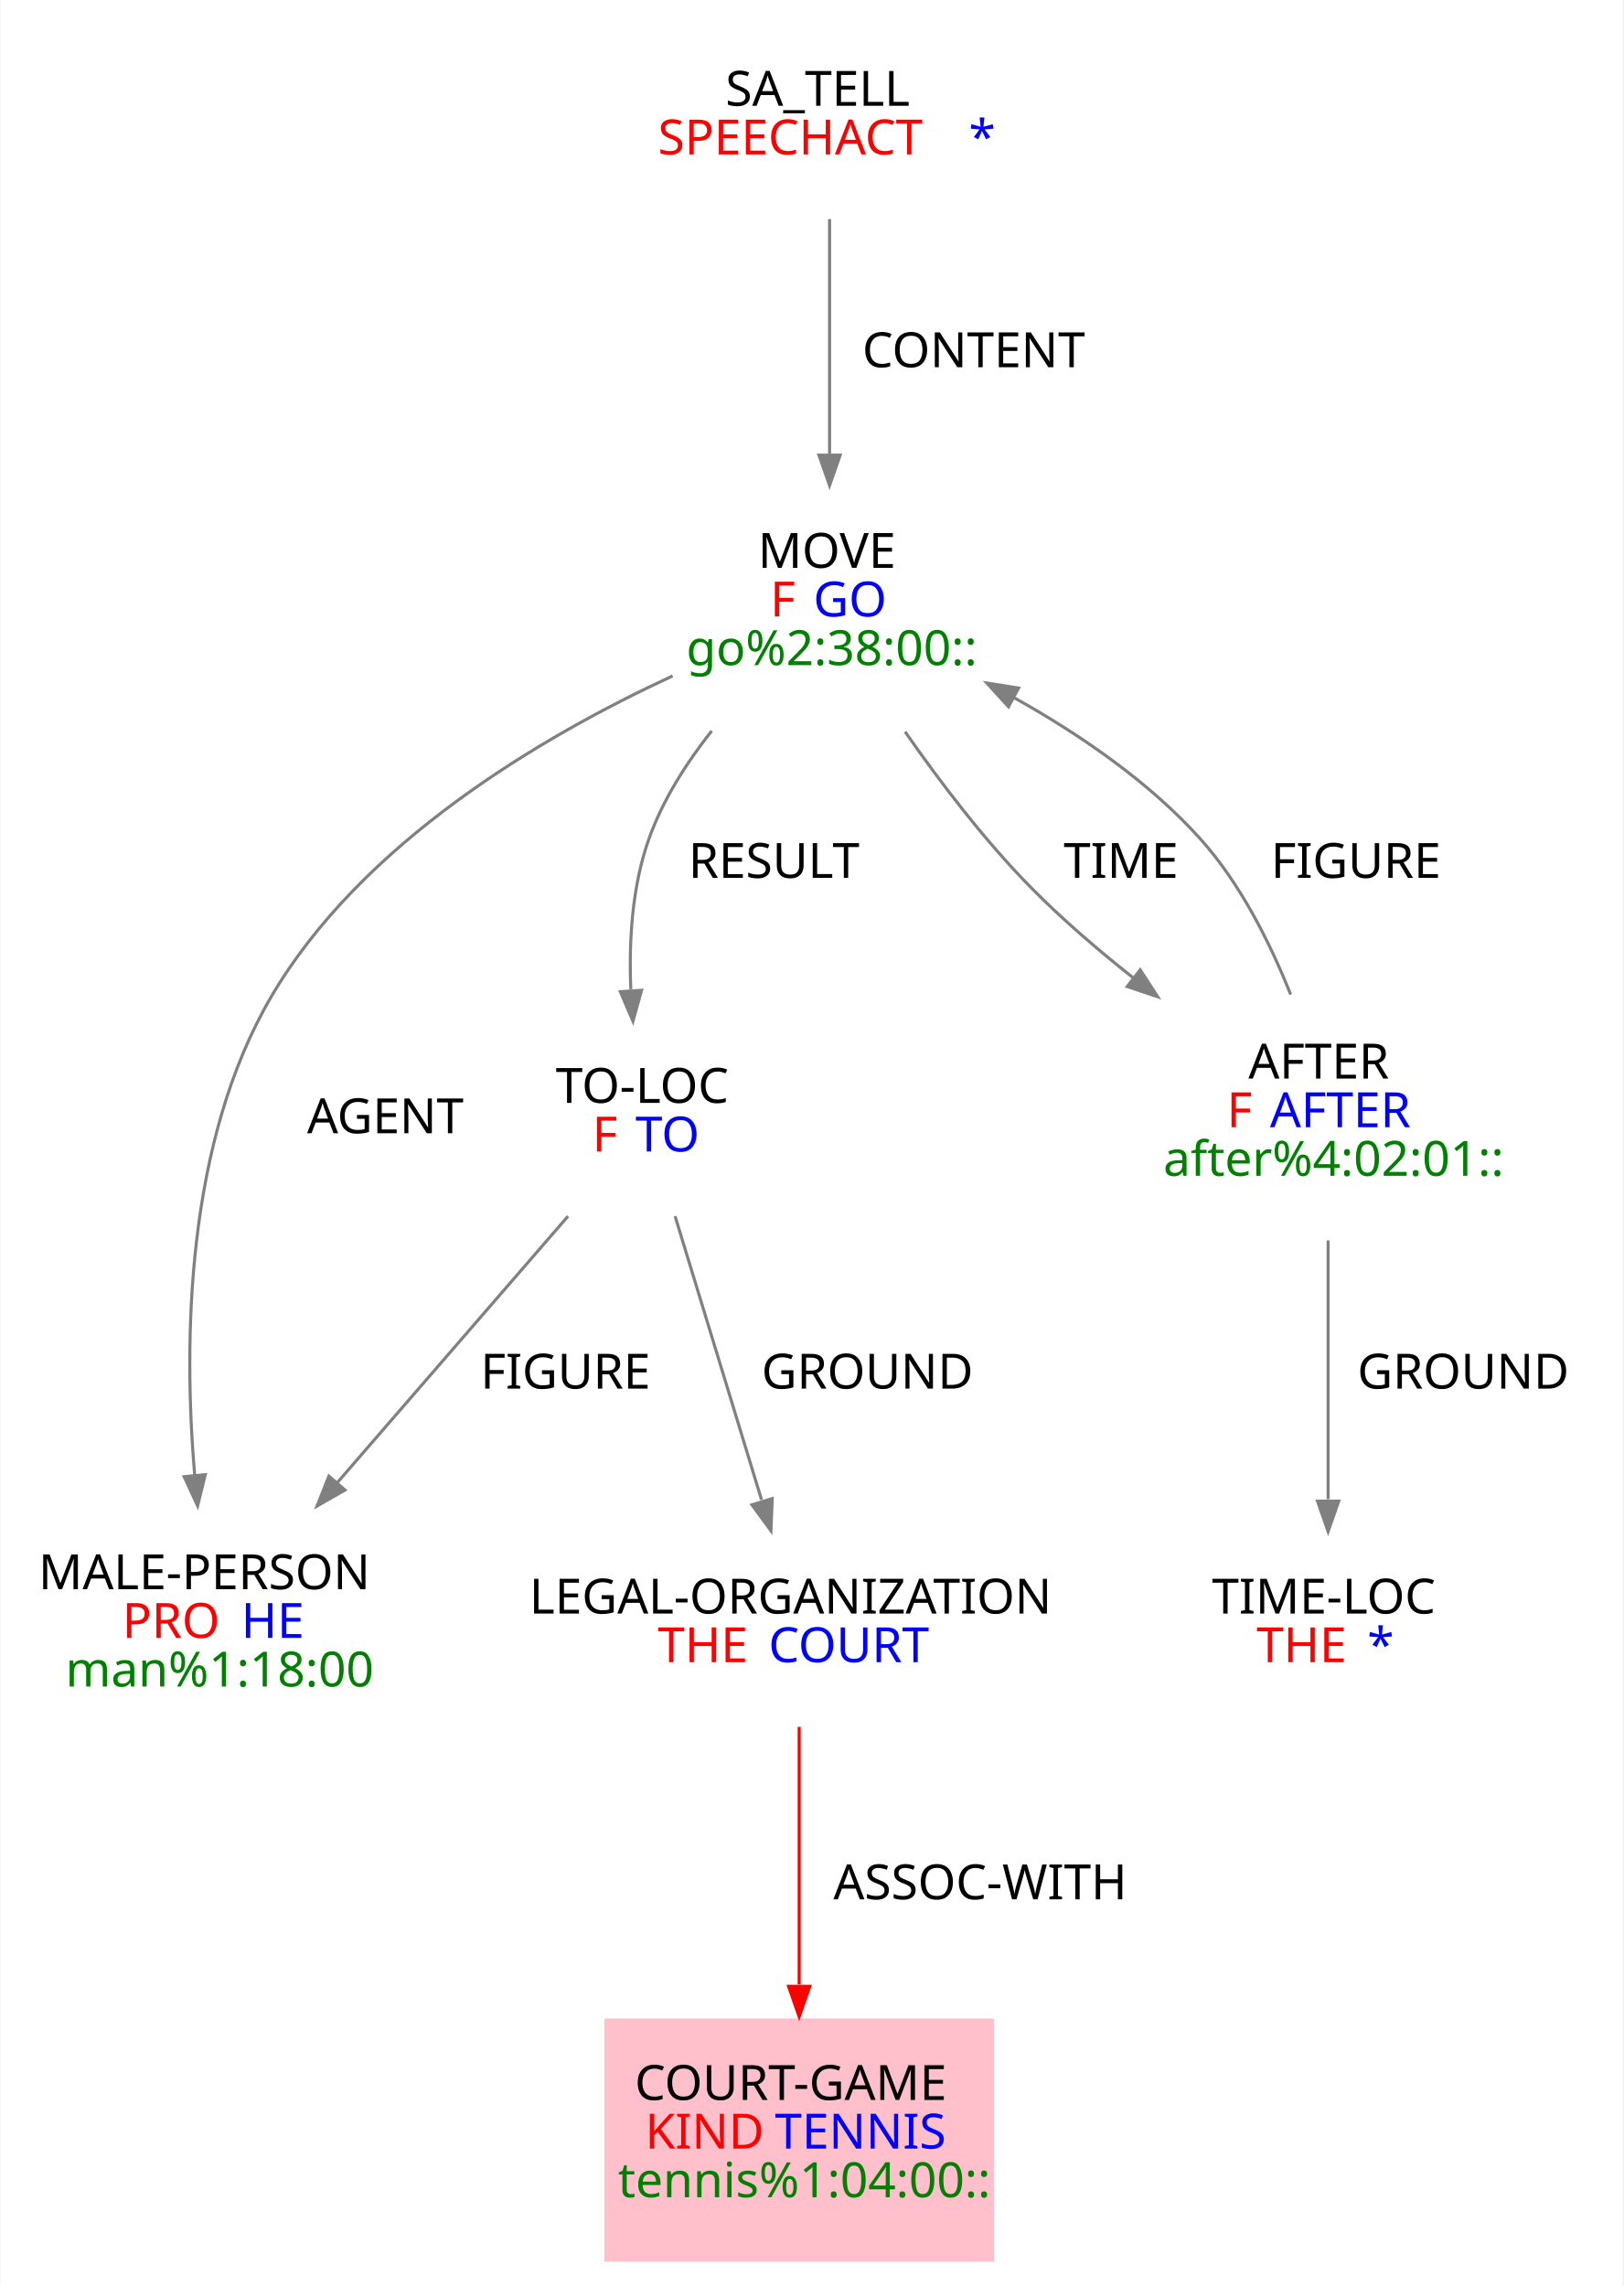
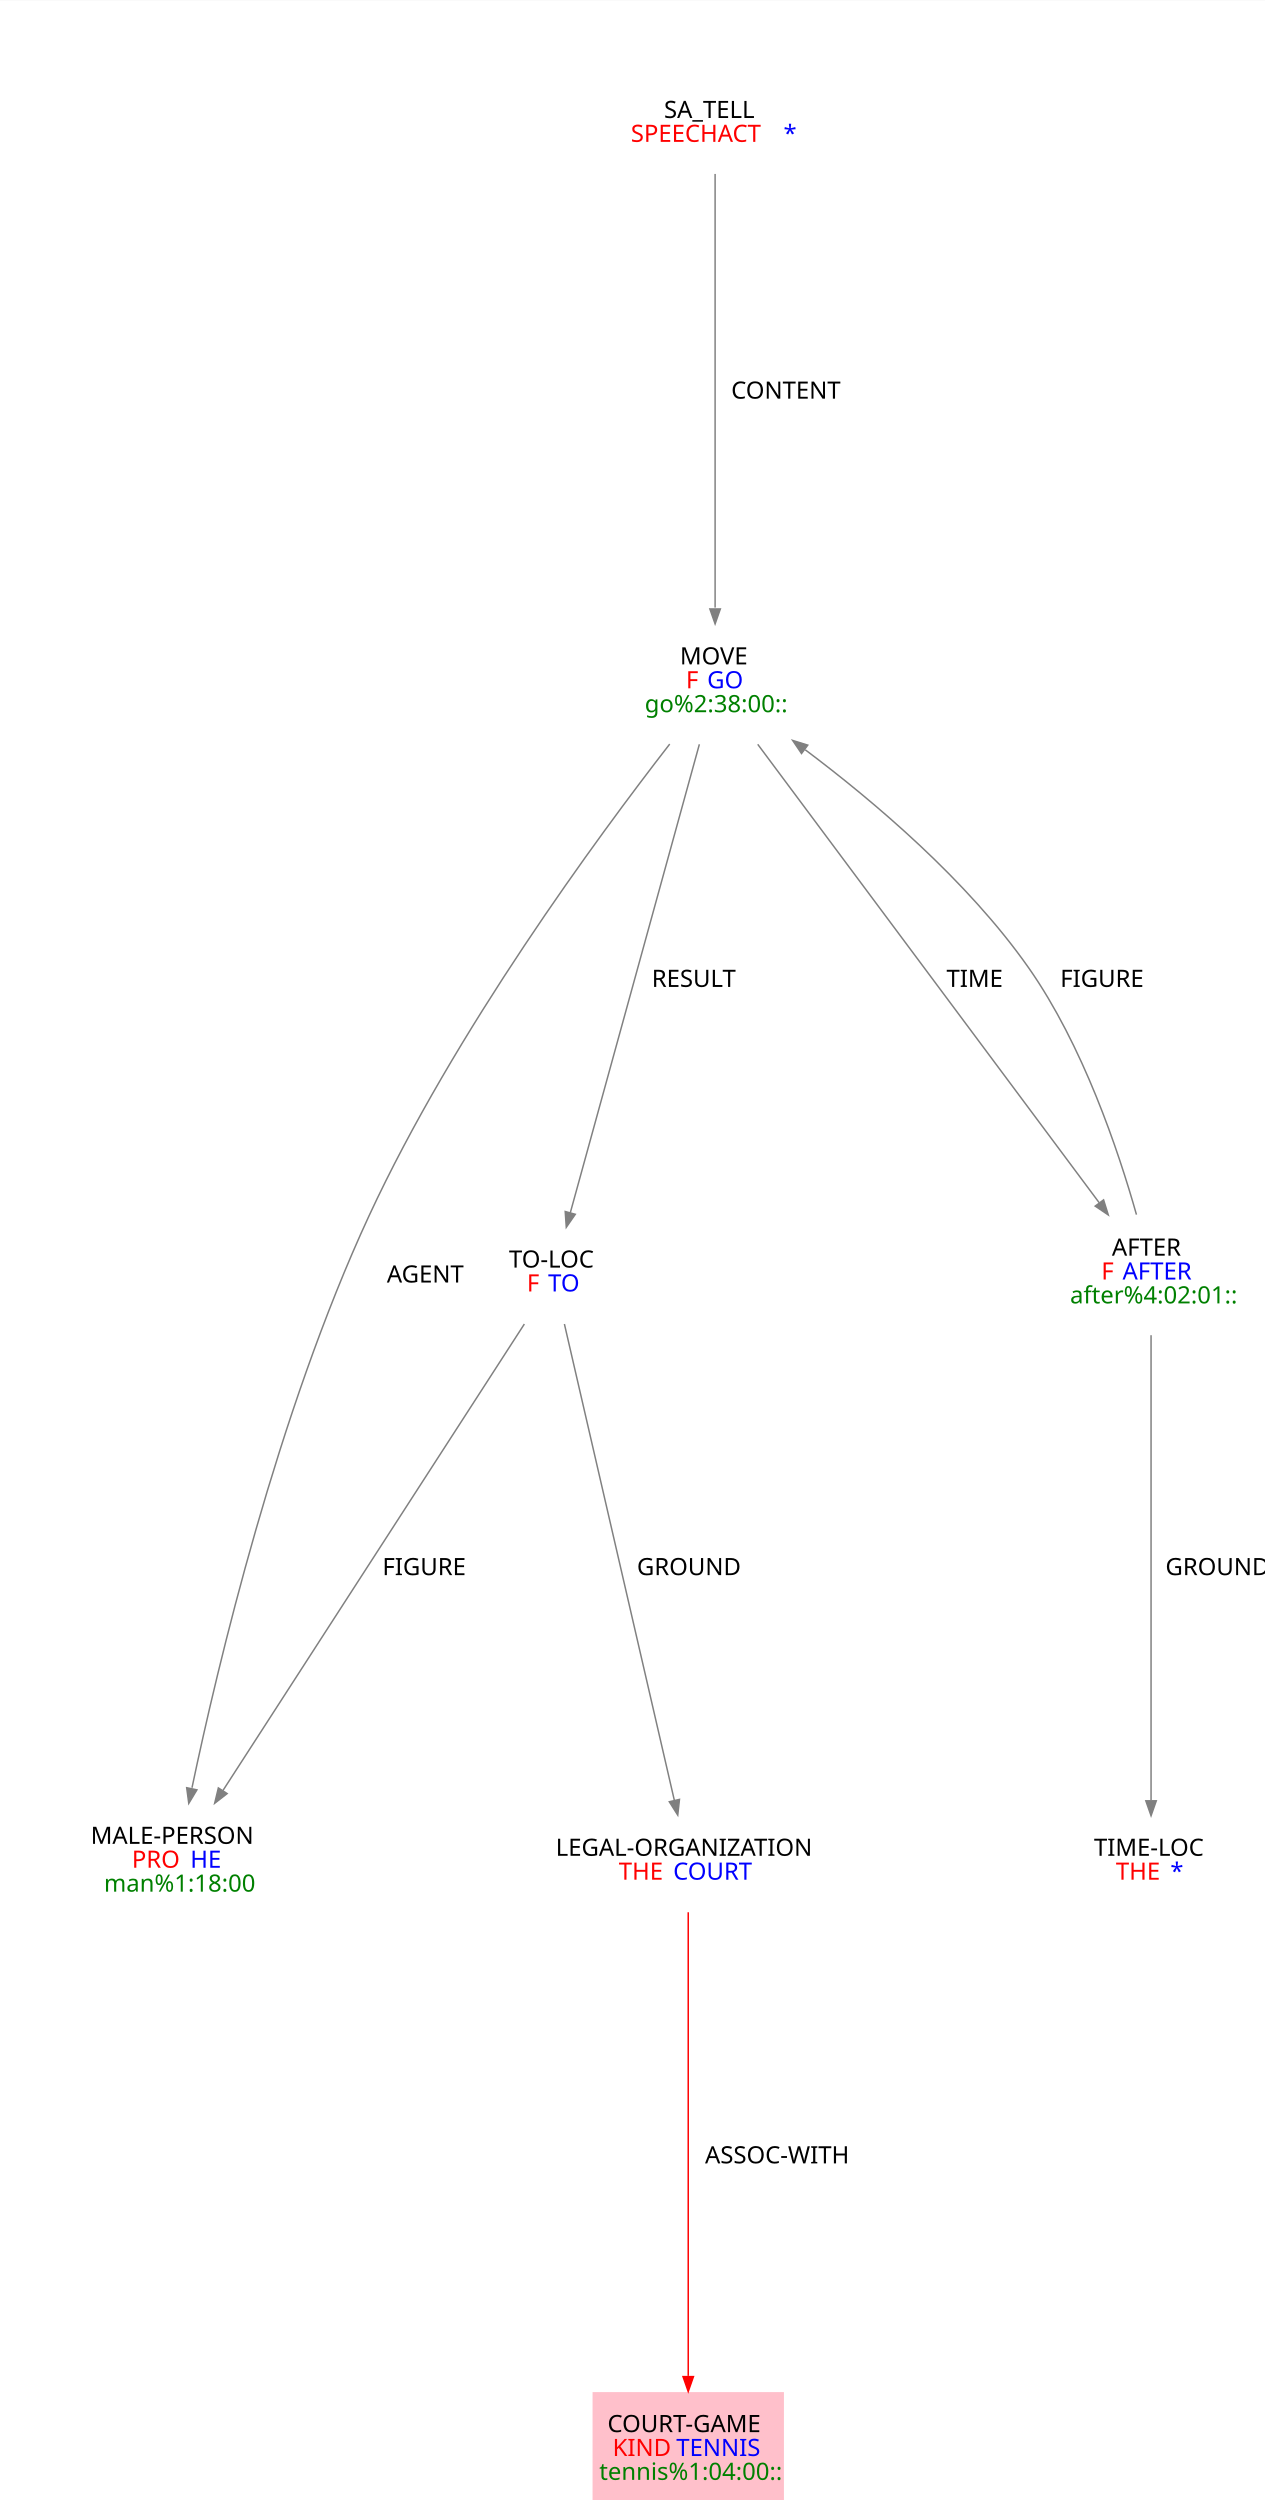
- <svg xmlns="http://www.w3.org/2000/svg" xmlns:xlink="http://www.w3.org/1999/xlink" width="267pt" height="376pt" viewBox="0.00 0.00 266.79 376.00">
-   <g id="graph0" class="graph" transform="scale(1 1) rotate(0) translate(4 372)">
-     <polygon fill="white" stroke="transparent" points="-4,4 -4,-372 262.79,-372 262.79,4 -4,4" />
+ <svg xmlns="http://www.w3.org/2000/svg" xmlns:xlink="http://www.w3.org/1999/xlink" width="432pt" height="854pt" viewBox="0.00 0.00 432.00 853.76">
+   <g id="graph0" class="graph" transform="scale(1.02 1.02) rotate(0) translate(4 868)">
+     <polygon fill="white" stroke="transparent" points="-4,4 -4,-868 437.23,-868 437.23,4 -4,4" />
    <g id="node1" class="node">
      <g id="a_node1">
        <a xlink:href="http://trips.ihmc.us/lexicon/data/ONT::SA_TELL.xml" xlink:title="&lt;font color=&quot;green&quot;&gt;&lt;br /&gt;&lt;/font&gt; &lt;font color=&quot;black&quot;&gt;SA_TELL&lt;/font&gt; &lt;font color=&quot;green&quot;&gt;&lt;br /&gt;&lt;/font&gt; &lt;font color=&quot;red&quot;&gt;SPEECHACT&lt;/font&gt; &lt;font color=&quot;blue&quot;&gt;* &lt;/font&gt; &lt;font color=&quot;green&quot;&gt;&lt;br /&gt; &lt;/font&gt;">
-           <text text-anchor="start" x="113" y="-354.6" font-family="Work Sans" font-size="8.00"> </text>
-           <text text-anchor="start" x="115.22" y="-354.6" font-family="Work Sans" font-size="8.00">SA_TELL</text>
-           <text text-anchor="start" x="149.46" y="-354.6" font-family="Work Sans" font-size="8.00"> </text>
-           <text text-anchor="start" x="101.89" y="-346.6" font-family="Work Sans" font-size="8.00"> </text>
-           <text text-anchor="start" x="104.11" y="-346.6" font-family="Work Sans" font-size="8.00" fill="red">SPEECHACT</text>
-           <text text-anchor="start" x="153.01" y="-346.6" font-family="Work Sans" font-size="8.00"> </text>
-           <text text-anchor="start" x="155.23" y="-346.6" font-family="Work Sans" font-size="8.00" fill="blue">* </text>
-           <text text-anchor="start" x="160.57" y="-346.6" font-family="Work Sans" font-size="8.00"> </text>
-           <text text-anchor="start" x="131.23" y="-338.6" font-family="Work Sans" font-size="8.00" fill="green"> </text>
+           <text text-anchor="start" x="216.15" y="-828.6" font-family="Work Sans" font-size="8.00"> </text>
+           <text text-anchor="start" x="218.37" y="-828.6" font-family="Work Sans" font-size="8.00">SA_TELL</text>
+           <text text-anchor="start" x="252.61" y="-828.6" font-family="Work Sans" font-size="8.00"> </text>
+           <text text-anchor="start" x="205.04" y="-820.6" font-family="Work Sans" font-size="8.00"> </text>
+           <text text-anchor="start" x="207.26" y="-820.6" font-family="Work Sans" font-size="8.00" fill="red">SPEECHACT</text>
+           <text text-anchor="start" x="256.16" y="-820.6" font-family="Work Sans" font-size="8.00"> </text>
+           <text text-anchor="start" x="258.39" y="-820.6" font-family="Work Sans" font-size="8.00" fill="blue">* </text>
+           <text text-anchor="start" x="263.72" y="-820.6" font-family="Work Sans" font-size="8.00"> </text>
+           <text text-anchor="start" x="234.38" y="-812.6" font-family="Work Sans" font-size="8.00" fill="green"> </text>
        </a>
      </g>
    </g>
    <g id="node2" class="node">
      <g id="a_node2">
        <a xlink:href="http://trips.ihmc.us/lexicon/data/ONT::MOVE.xml" xlink:title="&lt;font color=&quot;green&quot;&gt;&lt;br /&gt;&lt;/font&gt; &lt;font color=&quot;black&quot;&gt;MOVE&lt;/font&gt; &lt;font color=&quot;green&quot;&gt;&lt;br /&gt;&lt;/font&gt; &lt;font color=&quot;red&quot;&gt;F&lt;/font&gt; &lt;font color=&quot;blue&quot;&gt;GO&lt;/font&gt; &lt;font color=&quot;green&quot;&gt;&lt;br /&gt;&lt;/font&gt; &lt;font color=&quot;green&quot;&gt;go%2:38:00::&lt;/font&gt; &lt;font color=&quot;green&quot;&gt;&lt;br /&gt; &lt;/font&gt;">
-           <text text-anchor="start" x="118.34" y="-278.6" font-family="Work Sans" font-size="8.00"> </text>
-           <text text-anchor="start" x="120.56" y="-278.6" font-family="Work Sans" font-size="8.00">MOVE</text>
-           <text text-anchor="start" x="144.12" y="-278.6" font-family="Work Sans" font-size="8.00"> </text>
-           <text text-anchor="start" x="120.34" y="-270.6" font-family="Work Sans" font-size="8.00"> </text>
-           <text text-anchor="start" x="122.56" y="-270.6" font-family="Work Sans" font-size="8.00" fill="red">F</text>
-           <text text-anchor="start" x="127.45" y="-270.6" font-family="Work Sans" font-size="8.00"> </text>
-           <text text-anchor="start" x="129.67" y="-270.6" font-family="Work Sans" font-size="8.00" fill="blue">GO</text>
-           <text text-anchor="start" x="142.12" y="-270.6" font-family="Work Sans" font-size="8.00"> </text>
-           <text text-anchor="start" x="106.54" y="-262.6" font-family="Work Sans" font-size="8.00"> </text>
-           <text text-anchor="start" x="108.77" y="-262.6" font-family="Work Sans" font-size="8.00" fill="green">go%2:38:00::</text>
-           <text text-anchor="start" x="155.91" y="-262.6" font-family="Work Sans" font-size="8.00"> </text>
-           <text text-anchor="start" x="131.23" y="-254.6" font-family="Work Sans" font-size="8.00" fill="green"> </text>
+           <text text-anchor="start" x="221.49" y="-645.6" font-family="Work Sans" font-size="8.00"> </text>
+           <text text-anchor="start" x="223.71" y="-645.6" font-family="Work Sans" font-size="8.00">MOVE</text>
+           <text text-anchor="start" x="247.27" y="-645.6" font-family="Work Sans" font-size="8.00"> </text>
+           <text text-anchor="start" x="223.49" y="-637.6" font-family="Work Sans" font-size="8.00"> </text>
+           <text text-anchor="start" x="225.72" y="-637.6" font-family="Work Sans" font-size="8.00" fill="red">F</text>
+           <text text-anchor="start" x="230.6" y="-637.6" font-family="Work Sans" font-size="8.00"> </text>
+           <text text-anchor="start" x="232.83" y="-637.6" font-family="Work Sans" font-size="8.00" fill="blue">GO</text>
+           <text text-anchor="start" x="245.27" y="-637.6" font-family="Work Sans" font-size="8.00"> </text>
+           <text text-anchor="start" x="209.7" y="-629.6" font-family="Work Sans" font-size="8.00"> </text>
+           <text text-anchor="start" x="211.92" y="-629.6" font-family="Work Sans" font-size="8.00" fill="green">go%2:38:00::</text>
+           <text text-anchor="start" x="259.07" y="-629.6" font-family="Work Sans" font-size="8.00"> </text>
+           <text text-anchor="start" x="234.38" y="-621.6" font-family="Work Sans" font-size="8.00" fill="green"> </text>
        </a>
      </g>
    </g>
    <g id="edge4" class="edge">
-       <path fill="none" stroke="grey" stroke-width="0.5" d="M132.34,-335.96C132.34,-325.04 132.34,-310.02 132.34,-297.39" />
-       <polygon fill="grey" stroke="grey" stroke-width="0.5" points="134.09,-297.14 132.34,-292.14 130.59,-297.14 134.09,-297.14" />
-       <text text-anchor="middle" x="156.05" y="-311.6" font-family="Work Sans" font-size="8.00"> CONTENT   </text>
+       <path fill="none" stroke="grey" stroke-width="0.5" d="M235.49,-809.86C235.49,-777.95 235.49,-703.52 235.49,-664.64" />
+       <polygon fill="grey" stroke="grey" stroke-width="0.5" points="237.24,-664.17 235.49,-659.17 233.74,-664.17 237.24,-664.17" />
+       <text text-anchor="middle" x="259.2" y="-734.6" font-family="Work Sans" font-size="8.00"> CONTENT   </text>
    </g>
    <g id="node3" class="node">
      <g id="a_node3">
        <a xlink:href="http://trips.ihmc.us/lexicon/data/ONT::MALE-PERSON.xml" xlink:title="&lt;font color=&quot;green&quot;&gt;&lt;br /&gt;&lt;/font&gt; &lt;font color=&quot;black&quot;&gt;MALE-PERSON&lt;/font&gt; &lt;font color=&quot;green&quot;&gt;&lt;br /&gt;&lt;/font&gt; &lt;font color=&quot;red&quot;&gt;PRO&lt;/font&gt; &lt;font color=&quot;blue&quot;&gt;HE&lt;/font&gt; &lt;font color=&quot;green&quot;&gt;&lt;br /&gt;&lt;/font&gt; &lt;font color=&quot;green&quot;&gt;man%1:18:00&lt;/font&gt; &lt;font color=&quot;green&quot;&gt;&lt;br /&gt; &lt;/font&gt;">
-           <text text-anchor="start" x="0" y="-110.6" font-family="Work Sans" font-size="8.00"> </text>
-           <text text-anchor="start" x="2.22" y="-110.6" font-family="Work Sans" font-size="8.00">MALE-PERSON</text>
-           <text text-anchor="start" x="60.46" y="-110.6" font-family="Work Sans" font-size="8.00"> </text>
-           <text text-anchor="start" x="13.78" y="-102.6" font-family="Work Sans" font-size="8.00"> </text>
-           <text text-anchor="start" x="16" y="-102.6" font-family="Work Sans" font-size="8.00" fill="red">PRO</text>
-           <text text-anchor="start" x="33.34" y="-102.6" font-family="Work Sans" font-size="8.00"> </text>
-           <text text-anchor="start" x="35.56" y="-102.6" font-family="Work Sans" font-size="8.00" fill="blue">HE</text>
-           <text text-anchor="start" x="46.68" y="-102.6" font-family="Work Sans" font-size="8.00"> </text>
-           <text text-anchor="start" x="4.43" y="-94.6" font-family="Work Sans" font-size="8.00"> </text>
-           <text text-anchor="start" x="6.66" y="-94.6" font-family="Work Sans" font-size="8.00" fill="green">man%1:18:00</text>
-           <text text-anchor="start" x="56.02" y="-94.6" font-family="Work Sans" font-size="8.00"> </text>
-           <text text-anchor="start" x="30.23" y="-86.6" font-family="Work Sans" font-size="8.00" fill="green"> </text>
+           <text text-anchor="start" x="24.15" y="-250.6" font-family="Work Sans" font-size="8.00"> </text>
+           <text text-anchor="start" x="26.38" y="-250.6" font-family="Work Sans" font-size="8.00">MALE-PERSON</text>
+           <text text-anchor="start" x="84.61" y="-250.6" font-family="Work Sans" font-size="8.00"> </text>
+           <text text-anchor="start" x="37.93" y="-242.6" font-family="Work Sans" font-size="8.00"> </text>
+           <text text-anchor="start" x="40.16" y="-242.6" font-family="Work Sans" font-size="8.00" fill="red">PRO</text>
+           <text text-anchor="start" x="57.49" y="-242.6" font-family="Work Sans" font-size="8.00"> </text>
+           <text text-anchor="start" x="59.72" y="-242.6" font-family="Work Sans" font-size="8.00" fill="blue">HE</text>
+           <text text-anchor="start" x="70.83" y="-242.6" font-family="Work Sans" font-size="8.00"> </text>
+           <text text-anchor="start" x="28.59" y="-234.6" font-family="Work Sans" font-size="8.00"> </text>
+           <text text-anchor="start" x="30.81" y="-234.6" font-family="Work Sans" font-size="8.00" fill="green">man%1:18:00</text>
+           <text text-anchor="start" x="80.18" y="-234.6" font-family="Work Sans" font-size="8.00"> </text>
+           <text text-anchor="start" x="54.38" y="-226.6" font-family="Work Sans" font-size="8.00" fill="green"> </text>
+         </a>
+       </g>
+     </g>
+     <g id="edge9" class="edge">
+       <path fill="none" stroke="grey" stroke-width="0.5" d="M220.29,-618.93C195.99,-587.63 148.2,-522.64 119.62,-461 88.92,-394.77 68.9,-310.31 60.3,-269.4" />
+       <polygon fill="grey" stroke="grey" stroke-width="0.5" points="61.95,-268.7 59.22,-264.16 58.52,-269.41 61.95,-268.7" />
+       <text text-anchor="middle" x="138.43" y="-438.6" font-family="Work Sans" font-size="8.00"> AGENT   </text>
+     </g>
+     <g id="node4" class="node">
+       <g id="a_node4">
+         <a xlink:href="http://trips.ihmc.us/lexicon/data/ONT::TO-LOC.xml" xlink:title="&lt;font color=&quot;green&quot;&gt;&lt;br /&gt;&lt;/font&gt; &lt;font color=&quot;black&quot;&gt;TO-LOC&lt;/font&gt; &lt;font color=&quot;green&quot;&gt;&lt;br /&gt;&lt;/font&gt; &lt;font color=&quot;red&quot;&gt;F&lt;/font&gt; &lt;font color=&quot;blue&quot;&gt;TO&lt;/font&gt; &lt;font color=&quot;green&quot;&gt;&lt;br /&gt; &lt;/font&gt;">
+           <text text-anchor="start" x="164.23" y="-443.6" font-family="Work Sans" font-size="8.00"> </text>
+           <text text-anchor="start" x="166.45" y="-443.6" font-family="Work Sans" font-size="8.00">TO-LOC</text>
+           <text text-anchor="start" x="196.53" y="-443.6" font-family="Work Sans" font-size="8.00"> </text>
+           <text text-anchor="start" x="170.23" y="-435.6" font-family="Work Sans" font-size="8.00"> </text>
+           <text text-anchor="start" x="172.45" y="-435.6" font-family="Work Sans" font-size="8.00" fill="red">F</text>
+           <text text-anchor="start" x="177.34" y="-435.6" font-family="Work Sans" font-size="8.00"> </text>
+           <text text-anchor="start" x="179.56" y="-435.6" font-family="Work Sans" font-size="8.00" fill="blue">TO</text>
+           <text text-anchor="start" x="190.53" y="-435.6" font-family="Work Sans" font-size="8.00"> </text>
+           <text text-anchor="start" x="180.38" y="-427.6" font-family="Work Sans" font-size="8.00" fill="green"> </text>
+         </a>
+       </g>
+     </g>
+     <g id="edge1" class="edge">
+       <path fill="none" stroke="grey" stroke-width="0.5" d="M230.22,-618.85C219.96,-581.61 197.41,-499.76 186.98,-461.92" />
+       <polygon fill="grey" stroke="grey" stroke-width="0.5" points="188.67,-461.45 185.65,-457.09 185.29,-462.38 188.67,-461.45" />
+       <text text-anchor="middle" x="228.35" y="-537.6" font-family="Work Sans" font-size="8.00"> RESULT   </text>
+     </g>
+     <g id="node7" class="node">
+       <g id="a_node7">
+         <a xlink:href="http://trips.ihmc.us/lexicon/data/ONT::AFTER.xml" xlink:title="&lt;font color=&quot;green&quot;&gt;&lt;br /&gt;&lt;/font&gt; &lt;font color=&quot;black&quot;&gt;AFTER&lt;/font&gt; &lt;font color=&quot;green&quot;&gt;&lt;br /&gt;&lt;/font&gt; &lt;font color=&quot;red&quot;&gt;F&lt;/font&gt; &lt;font color=&quot;blue&quot;&gt;AFTER&lt;/font&gt; &lt;font color=&quot;green&quot;&gt;&lt;br /&gt;&lt;/font&gt; &lt;font color=&quot;green&quot;&gt;after%4:02:01::&lt;/font&gt; &lt;font color=&quot;green&quot;&gt;&lt;br /&gt; &lt;/font&gt;">
+           <text text-anchor="start" x="366.16" y="-447.6" font-family="Work Sans" font-size="8.00"> </text>
+           <text text-anchor="start" x="368.38" y="-447.6" font-family="Work Sans" font-size="8.00">AFTER</text>
+           <text text-anchor="start" x="394.6" y="-447.6" font-family="Work Sans" font-size="8.00"> </text>
+           <text text-anchor="start" x="362.6" y="-439.6" font-family="Work Sans" font-size="8.00"> </text>
+           <text text-anchor="start" x="364.83" y="-439.6" font-family="Work Sans" font-size="8.00" fill="red">F</text>
+           <text text-anchor="start" x="369.71" y="-439.6" font-family="Work Sans" font-size="8.00"> </text>
+           <text text-anchor="start" x="371.94" y="-439.6" font-family="Work Sans" font-size="8.00" fill="blue">AFTER</text>
+           <text text-anchor="start" x="398.16" y="-439.6" font-family="Work Sans" font-size="8.00"> </text>
+           <text text-anchor="start" x="352.14" y="-431.6" font-family="Work Sans" font-size="8.00"> </text>
+           <text text-anchor="start" x="354.36" y="-431.6" font-family="Work Sans" font-size="8.00" fill="green">after%4:02:01::</text>
+           <text text-anchor="start" x="408.62" y="-431.6" font-family="Work Sans" font-size="8.00"> </text>
+           <text text-anchor="start" x="380.38" y="-423.6" font-family="Work Sans" font-size="8.00" fill="green"> </text>
+         </a>
+       </g>
+     </g>
+     <g id="edge3" class="edge">
+       <path fill="none" stroke="grey" stroke-width="0.5" d="M249.76,-618.85C276.69,-582.7 334.93,-504.51 364.1,-465.35" />
+       <polygon fill="grey" stroke="grey" stroke-width="0.5" points="365.59,-466.28 367.17,-461.23 362.78,-464.19 365.59,-466.28" />
+       <text text-anchor="middle" x="322.42" y="-537.6" font-family="Work Sans" font-size="8.00"> TIME   </text>
+     </g>
+     <g id="edge7" class="edge">
+       <path fill="none" stroke="grey" stroke-width="0.5" d="M171.61,-424.7C149.66,-390.74 96.78,-308.89 70.64,-268.44" />
+       <polygon fill="grey" stroke="grey" stroke-width="0.5" points="72.07,-267.44 67.89,-264.19 69.13,-269.34 72.07,-267.44" />
+       <text text-anchor="middle" x="138.05" y="-340.6" font-family="Work Sans" font-size="8.00"> FIGURE   </text>
+     </g>
+     <g id="node5" class="node">
+       <g id="a_node5">
+         <a xlink:href="http://trips.ihmc.us/lexicon/data/ONT::LEGAL-ORGANIZATION.xml" xlink:title="&lt;font color=&quot;green&quot;&gt;&lt;br /&gt;&lt;/font&gt; &lt;font color=&quot;black&quot;&gt;LEGAL-ORGANIZATION&lt;/font&gt; &lt;font color=&quot;green&quot;&gt;&lt;br /&gt;&lt;/font&gt; &lt;font color=&quot;red&quot;&gt;THE&lt;/font&gt; &lt;font color=&quot;blue&quot;&gt;COURT&lt;/font&gt; &lt;font color=&quot;green&quot;&gt;&lt;br /&gt; &lt;/font&gt;">
+           <text text-anchor="start" x="179.89" y="-246.6" font-family="Work Sans" font-size="8.00"> </text>
+           <text text-anchor="start" x="182.11" y="-246.6" font-family="Work Sans" font-size="8.00">LEGAL-ORGANIZATION</text>
+           <text text-anchor="start" x="270.87" y="-246.6" font-family="Work Sans" font-size="8.00"> </text>
+           <text text-anchor="start" x="201.01" y="-238.6" font-family="Work Sans" font-size="8.00"> </text>
+           <text text-anchor="start" x="203.23" y="-238.6" font-family="Work Sans" font-size="8.00" fill="red">THE</text>
+           <text text-anchor="start" x="219.23" y="-238.6" font-family="Work Sans" font-size="8.00"> </text>
+           <text text-anchor="start" x="221.45" y="-238.6" font-family="Work Sans" font-size="8.00" fill="blue">COURT</text>
+           <text text-anchor="start" x="249.75" y="-238.6" font-family="Work Sans" font-size="8.00"> </text>
+           <text text-anchor="start" x="225.38" y="-230.6" font-family="Work Sans" font-size="8.00" fill="green"> </text>
+         </a>
+       </g>
+     </g>
+     <g id="edge5" class="edge">
+       <path fill="none" stroke="grey" stroke-width="0.5" d="M185.02,-424.7C193.07,-389.81 212.79,-304.38 221.83,-265.22" />
+       <polygon fill="grey" stroke="grey" stroke-width="0.5" points="223.56,-265.5 222.98,-260.23 220.15,-264.71 223.56,-265.5" />
+       <text text-anchor="middle" x="226.72" y="-340.6" font-family="Work Sans" font-size="8.00"> GROUND   </text>
+     </g>
+     <g id="node6" class="node">
+       <g id="a_node6">
+         <a xlink:href="http://trips.ihmc.us/lexicon/data/ONT::COURT-GAME.xml" xlink:title="&lt;font color=&quot;green&quot;&gt;&lt;br /&gt;&lt;/font&gt; &lt;font color=&quot;black&quot;&gt;COURT-GAME&lt;/font&gt; &lt;font color=&quot;green&quot;&gt;&lt;br /&gt;&lt;/font&gt; &lt;font color=&quot;red&quot;&gt;KIND&lt;/font&gt; &lt;font color=&quot;blue&quot;&gt;TENNIS&lt;/font&gt; &lt;font color=&quot;green&quot;&gt;&lt;br /&gt;&lt;/font&gt; &lt;font color=&quot;green&quot;&gt;tennis%1:04:00::&lt;/font&gt; &lt;font color=&quot;green&quot;&gt;&lt;br /&gt; &lt;/font&gt;">
+           <polygon fill="pink" stroke="transparent" points="258.54,-67 194.45,-67 194.45,-27 258.54,-27 258.54,-67" />
+           <text text-anchor="start" x="197.23" y="-53.6" font-family="Work Sans" font-size="8.00"> </text>
+           <text text-anchor="start" x="199.45" y="-53.6" font-family="Work Sans" font-size="8.00">COURT-GAME</text>
+           <text text-anchor="start" x="253.54" y="-53.6" font-family="Work Sans" font-size="8.00"> </text>
+           <text text-anchor="start" x="198.93" y="-45.6" font-family="Work Sans" font-size="8.00"> </text>
+           <text text-anchor="start" x="201.16" y="-45.6" font-family="Work Sans" font-size="8.00" fill="red">KIND</text>
+           <text text-anchor="start" x="220.27" y="-45.6" font-family="Work Sans" font-size="8.00"> </text>
+           <text text-anchor="start" x="222.49" y="-45.6" font-family="Work Sans" font-size="8.00" fill="blue">TENNIS</text>
+           <text text-anchor="start" x="251.83" y="-45.6" font-family="Work Sans" font-size="8.00"> </text>
+           <text text-anchor="start" x="194.47" y="-37.6" font-family="Work Sans" font-size="8.00"> </text>
+           <text text-anchor="start" x="196.69" y="-37.6" font-family="Work Sans" font-size="8.00" fill="green">tennis%1:04:00::</text>
+           <text text-anchor="start" x="256.29" y="-37.6" font-family="Work Sans" font-size="8.00"> </text>
+           <text text-anchor="start" x="225.38" y="-29.6" font-family="Work Sans" font-size="8.00" fill="green"> </text>
+         </a>
+       </g>
+     </g>
+     <g id="edge2" class="edge">
+       <path fill="none" stroke="red" stroke-width="0.5" d="M226.49,-227.7C226.49,-194.02 226.49,-113.22 226.49,-72.43" />
+       <polygon fill="red" stroke="red" stroke-width="0.5" points="228.24,-72.19 226.49,-67.19 224.74,-72.19 228.24,-72.19" />
+       <text text-anchor="middle" x="256.27" y="-143.6" font-family="Work Sans" font-size="8.00"> ASSOC-WITH   </text>
+     </g>
+     <g id="edge6" class="edge">
+       <path fill="none" stroke="grey" stroke-width="0.5" d="M376.6,-461.34C370.52,-482.87 358.68,-518.06 340.49,-544 320,-573.23 288.75,-599.68 265.67,-617.02" />
+       <polygon fill="grey" stroke="grey" stroke-width="0.5" points="264.43,-615.76 261.46,-620.15 266.52,-618.57 264.43,-615.76" />
+       <text text-anchor="middle" x="365.05" y="-537.6" font-family="Work Sans" font-size="8.00"> FIGURE   </text>
+     </g>
+     <g id="node8" class="node">
+       <g id="a_node8">
+         <a xlink:href="http://trips.ihmc.us/lexicon/data/ONT::TIME-LOC.xml" xlink:title="&lt;font color=&quot;green&quot;&gt;&lt;br /&gt;&lt;/font&gt; &lt;font color=&quot;black&quot;&gt;TIME-LOC&lt;/font&gt; &lt;font color=&quot;green&quot;&gt;&lt;br /&gt;&lt;/font&gt; &lt;font color=&quot;red&quot;&gt;THE&lt;/font&gt; &lt;font color=&quot;blue&quot;&gt;* &lt;/font&gt; &lt;font color=&quot;green&quot;&gt;&lt;br /&gt; &lt;/font&gt;">
+           <text text-anchor="start" x="360.16" y="-246.6" font-family="Work Sans" font-size="8.00"> </text>
+           <text text-anchor="start" x="362.38" y="-246.6" font-family="Work Sans" font-size="8.00">TIME-LOC</text>
+           <text text-anchor="start" x="400.6" y="-246.6" font-family="Work Sans" font-size="8.00"> </text>
+           <text text-anchor="start" x="367.49" y="-238.6" font-family="Work Sans" font-size="8.00"> </text>
+           <text text-anchor="start" x="369.71" y="-238.6" font-family="Work Sans" font-size="8.00" fill="red">THE</text>
+           <text text-anchor="start" x="385.71" y="-238.6" font-family="Work Sans" font-size="8.00"> </text>
+           <text text-anchor="start" x="387.94" y="-238.6" font-family="Work Sans" font-size="8.00" fill="blue">* </text>
+           <text text-anchor="start" x="393.27" y="-238.6" font-family="Work Sans" font-size="8.00"> </text>
+           <text text-anchor="start" x="380.38" y="-230.6" font-family="Work Sans" font-size="8.00" fill="green"> </text>
        </a>
      </g>
    </g>
    <g id="edge8" class="edge">
-       <path fill="none" stroke="grey" stroke-width="0.5" d="M106.52,-260.82C84.91,-250.83 55.31,-233.38 40.47,-208 26.46,-184.04 26.04,-151.45 27.91,-129.4" />
-       <polygon fill="grey" stroke="grey" stroke-width="0.5" points="29.66,-129.45 28.4,-124.31 26.18,-129.12 29.66,-129.45" />
-       <text text-anchor="middle" x="59.28" y="-185.6" font-family="Work Sans" font-size="8.00"> AGENT   </text>
-     </g>
-     <g id="node4" class="node">
-       <g id="a_node4">
-         <a xlink:href="http://trips.ihmc.us/lexicon/data/ONT::TO-LOC.xml" xlink:title="&lt;font color=&quot;green&quot;&gt;&lt;br /&gt;&lt;/font&gt; &lt;font color=&quot;black&quot;&gt;TO-LOC&lt;/font&gt; &lt;font color=&quot;green&quot;&gt;&lt;br /&gt;&lt;/font&gt; &lt;font color=&quot;red&quot;&gt;F&lt;/font&gt; &lt;font color=&quot;blue&quot;&gt;TO&lt;/font&gt; &lt;font color=&quot;green&quot;&gt;&lt;br /&gt; &lt;/font&gt;">
-           <text text-anchor="start" x="85.08" y="-190.6" font-family="Work Sans" font-size="8.00"> </text>
-           <text text-anchor="start" x="87.3" y="-190.6" font-family="Work Sans" font-size="8.00">TO-LOC</text>
-           <text text-anchor="start" x="117.38" y="-190.6" font-family="Work Sans" font-size="8.00"> </text>
-           <text text-anchor="start" x="91.08" y="-182.6" font-family="Work Sans" font-size="8.00"> </text>
-           <text text-anchor="start" x="93.3" y="-182.6" font-family="Work Sans" font-size="8.00" fill="red">F</text>
-           <text text-anchor="start" x="98.19" y="-182.6" font-family="Work Sans" font-size="8.00"> </text>
-           <text text-anchor="start" x="100.41" y="-182.6" font-family="Work Sans" font-size="8.00" fill="blue">TO</text>
-           <text text-anchor="start" x="111.38" y="-182.6" font-family="Work Sans" font-size="8.00"> </text>
-           <text text-anchor="start" x="101.23" y="-174.6" font-family="Work Sans" font-size="8.00" fill="green"> </text>
-         </a>
-       </g>
-     </g>
-     <g id="edge3" class="edge">
-       <path fill="none" stroke="grey" stroke-width="0.5" d="M112.95,-251.78C108.74,-246.45 104.88,-240.37 102.62,-234 99.85,-226.22 99.32,-217.2 99.65,-209.29" />
-       <polygon fill="grey" stroke="grey" stroke-width="0.5" points="101.42,-209.12 100,-204.02 97.93,-208.89 101.42,-209.12" />
-       <text text-anchor="middle" x="123.2" y="-227.6" font-family="Work Sans" font-size="8.00"> RESULT   </text>
-     </g>
-     <g id="node7" class="node">
-       <g id="a_node7">
-         <a xlink:href="http://trips.ihmc.us/lexicon/data/ONT::AFTER.xml" xlink:title="&lt;font color=&quot;green&quot;&gt;&lt;br /&gt;&lt;/font&gt; &lt;font color=&quot;black&quot;&gt;AFTER&lt;/font&gt; &lt;font color=&quot;green&quot;&gt;&lt;br /&gt;&lt;/font&gt; &lt;font color=&quot;red&quot;&gt;F&lt;/font&gt; &lt;font color=&quot;blue&quot;&gt;AFTER&lt;/font&gt; &lt;font color=&quot;green&quot;&gt;&lt;br /&gt;&lt;/font&gt; &lt;font color=&quot;green&quot;&gt;after%4:02:01::&lt;/font&gt; &lt;font color=&quot;green&quot;&gt;&lt;br /&gt; &lt;/font&gt;">
-           <text text-anchor="start" x="199.01" y="-194.6" font-family="Work Sans" font-size="8.00"> </text>
-           <text text-anchor="start" x="201.23" y="-194.6" font-family="Work Sans" font-size="8.00">AFTER</text>
-           <text text-anchor="start" x="227.45" y="-194.6" font-family="Work Sans" font-size="8.00"> </text>
-           <text text-anchor="start" x="195.45" y="-186.6" font-family="Work Sans" font-size="8.00"> </text>
-           <text text-anchor="start" x="197.67" y="-186.6" font-family="Work Sans" font-size="8.00" fill="red">F</text>
-           <text text-anchor="start" x="202.56" y="-186.6" font-family="Work Sans" font-size="8.00"> </text>
-           <text text-anchor="start" x="204.78" y="-186.6" font-family="Work Sans" font-size="8.00" fill="blue">AFTER</text>
-           <text text-anchor="start" x="231.01" y="-186.6" font-family="Work Sans" font-size="8.00"> </text>
-           <text text-anchor="start" x="184.99" y="-178.6" font-family="Work Sans" font-size="8.00"> </text>
-           <text text-anchor="start" x="187.21" y="-178.6" font-family="Work Sans" font-size="8.00" fill="green">after%4:02:01::</text>
-           <text text-anchor="start" x="241.47" y="-178.6" font-family="Work Sans" font-size="8.00"> </text>
-           <text text-anchor="start" x="213.23" y="-170.6" font-family="Work Sans" font-size="8.00" fill="green"> </text>
-         </a>
-       </g>
-     </g>
-     <g id="edge1" class="edge">
-       <path fill="none" stroke="grey" stroke-width="0.5" d="M144.76,-251.65C150.55,-243.32 157.85,-233.74 165.48,-226 170.58,-220.83 176.43,-215.79 182.28,-211.17" />
-       <polygon fill="grey" stroke="grey" stroke-width="0.5" points="183.43,-212.49 186.31,-208.05 181.29,-209.73 183.43,-212.49" />
-       <text text-anchor="middle" x="180.27" y="-227.6" font-family="Work Sans" font-size="8.00"> TIME   </text>
-     </g>
-     <g id="edge6" class="edge">
-       <path fill="none" stroke="grey" stroke-width="0.5" d="M89.32,-171.96C78.71,-159.7 63.54,-142.19 51.38,-128.15" />
-       <polygon fill="grey" stroke="grey" stroke-width="0.5" points="52.64,-126.92 48.04,-124.29 49.99,-129.21 52.64,-126.92" />
-       <text text-anchor="middle" x="88.9" y="-143.6" font-family="Work Sans" font-size="8.00"> FIGURE   </text>
-     </g>
-     <g id="node5" class="node">
-       <g id="a_node5">
-         <a xlink:href="http://trips.ihmc.us/lexicon/data/ONT::LEGAL-ORGANIZATION.xml" xlink:title="&lt;font color=&quot;green&quot;&gt;&lt;br /&gt;&lt;/font&gt; &lt;font color=&quot;black&quot;&gt;LEGAL-ORGANIZATION&lt;/font&gt; &lt;font color=&quot;green&quot;&gt;&lt;br /&gt;&lt;/font&gt; &lt;font color=&quot;red&quot;&gt;THE&lt;/font&gt; &lt;font color=&quot;blue&quot;&gt;COURT&lt;/font&gt; &lt;font color=&quot;green&quot;&gt;&lt;br /&gt; &lt;/font&gt;">
-           <text text-anchor="start" x="80.74" y="-106.6" font-family="Work Sans" font-size="8.00"> </text>
-           <text text-anchor="start" x="82.96" y="-106.6" font-family="Work Sans" font-size="8.00">LEGAL-ORGANIZATION</text>
-           <text text-anchor="start" x="171.72" y="-106.6" font-family="Work Sans" font-size="8.00"> </text>
-           <text text-anchor="start" x="101.86" y="-98.6" font-family="Work Sans" font-size="8.00"> </text>
-           <text text-anchor="start" x="104.08" y="-98.6" font-family="Work Sans" font-size="8.00" fill="red">THE</text>
-           <text text-anchor="start" x="120.08" y="-98.6" font-family="Work Sans" font-size="8.00"> </text>
-           <text text-anchor="start" x="122.3" y="-98.6" font-family="Work Sans" font-size="8.00" fill="blue">COURT</text>
-           <text text-anchor="start" x="150.6" y="-98.6" font-family="Work Sans" font-size="8.00"> </text>
-           <text text-anchor="start" x="126.23" y="-90.6" font-family="Work Sans" font-size="8.00" fill="green"> </text>
-         </a>
-       </g>
-     </g>
-     <g id="edge7" class="edge">
-       <path fill="none" stroke="grey" stroke-width="0.5" d="M106.93,-171.96C110.92,-158.87 116.74,-139.77 121.15,-125.32" />
-       <polygon fill="grey" stroke="grey" stroke-width="0.5" points="122.91,-125.52 122.7,-120.22 119.57,-124.49 122.91,-125.52" />
-       <text text-anchor="middle" x="138.56" y="-143.6" font-family="Work Sans" font-size="8.00"> GROUND   </text>
-     </g>
-     <g id="node6" class="node">
-       <g id="a_node6">
-         <a xlink:href="http://trips.ihmc.us/lexicon/data/ONT::COURT-GAME.xml" xlink:title="&lt;font color=&quot;green&quot;&gt;&lt;br /&gt;&lt;/font&gt; &lt;font color=&quot;black&quot;&gt;COURT-GAME&lt;/font&gt; &lt;font color=&quot;green&quot;&gt;&lt;br /&gt;&lt;/font&gt; &lt;font color=&quot;red&quot;&gt;KIND&lt;/font&gt; &lt;font color=&quot;blue&quot;&gt;TENNIS&lt;/font&gt; &lt;font color=&quot;green&quot;&gt;&lt;br /&gt;&lt;/font&gt; &lt;font color=&quot;green&quot;&gt;tennis%1:04:00::&lt;/font&gt; &lt;font color=&quot;green&quot;&gt;&lt;br /&gt; &lt;/font&gt;">
-           <polygon fill="pink" stroke="transparent" points="159.38,-40 95.3,-40 95.3,0 159.38,0 159.38,-40" />
-           <text text-anchor="start" x="98.07" y="-26.6" font-family="Work Sans" font-size="8.00"> </text>
-           <text text-anchor="start" x="100.3" y="-26.6" font-family="Work Sans" font-size="8.00">COURT-GAME</text>
-           <text text-anchor="start" x="154.38" y="-26.6" font-family="Work Sans" font-size="8.00"> </text>
-           <text text-anchor="start" x="99.78" y="-18.6" font-family="Work Sans" font-size="8.00"> </text>
-           <text text-anchor="start" x="102" y="-18.6" font-family="Work Sans" font-size="8.00" fill="red">KIND</text>
-           <text text-anchor="start" x="121.12" y="-18.6" font-family="Work Sans" font-size="8.00"> </text>
-           <text text-anchor="start" x="123.34" y="-18.6" font-family="Work Sans" font-size="8.00" fill="blue">TENNIS</text>
-           <text text-anchor="start" x="152.68" y="-18.6" font-family="Work Sans" font-size="8.00"> </text>
-           <text text-anchor="start" x="95.32" y="-10.6" font-family="Work Sans" font-size="8.00"> </text>
-           <text text-anchor="start" x="97.54" y="-10.6" font-family="Work Sans" font-size="8.00" fill="green">tennis%1:04:00::</text>
-           <text text-anchor="start" x="157.14" y="-10.6" font-family="Work Sans" font-size="8.00"> </text>
-           <text text-anchor="start" x="126.23" y="-2.6" font-family="Work Sans" font-size="8.00" fill="green"> </text>
-         </a>
-       </g>
-     </g>
-     <g id="edge2" class="edge">
-       <path fill="none" stroke="red" stroke-width="0.5" d="M127.34,-87.96C127.34,-76.12 127.34,-59.38 127.34,-45.6" />
-       <polygon fill="red" stroke="red" stroke-width="0.5" points="129.09,-45.29 127.34,-40.29 125.59,-45.29 129.09,-45.29" />
-       <text text-anchor="middle" x="157.12" y="-59.6" font-family="Work Sans" font-size="8.00"> ASSOC-WITH   </text>
-     </g>
-     <g id="edge9" class="edge">
-       <path fill="none" stroke="grey" stroke-width="0.5" d="M208.18,-208.42C204.78,-216.96 199.9,-226.68 193.34,-234 184.87,-243.44 173.42,-251.25 162.73,-257.22" />
-       <polygon fill="grey" stroke="grey" stroke-width="0.5" points="161.77,-255.75 158.2,-259.66 163.43,-258.83 161.77,-255.75" />
-       <text text-anchor="middle" x="218.9" y="-227.6" font-family="Work Sans" font-size="8.00"> FIGURE   </text>
-     </g>
-     <g id="node8" class="node">
-       <g id="a_node8">
-         <a xlink:href="http://trips.ihmc.us/lexicon/data/ONT::TIME-LOC.xml" xlink:title="&lt;font color=&quot;green&quot;&gt;&lt;br /&gt;&lt;/font&gt; &lt;font color=&quot;black&quot;&gt;TIME-LOC&lt;/font&gt; &lt;font color=&quot;green&quot;&gt;&lt;br /&gt;&lt;/font&gt; &lt;font color=&quot;red&quot;&gt;THE&lt;/font&gt; &lt;font color=&quot;blue&quot;&gt;* &lt;/font&gt; &lt;font color=&quot;green&quot;&gt;&lt;br /&gt; &lt;/font&gt;">
-           <text text-anchor="start" x="193.01" y="-106.6" font-family="Work Sans" font-size="8.00"> </text>
-           <text text-anchor="start" x="195.23" y="-106.6" font-family="Work Sans" font-size="8.00">TIME-LOC</text>
-           <text text-anchor="start" x="233.45" y="-106.6" font-family="Work Sans" font-size="8.00"> </text>
-           <text text-anchor="start" x="200.34" y="-98.6" font-family="Work Sans" font-size="8.00"> </text>
-           <text text-anchor="start" x="202.56" y="-98.6" font-family="Work Sans" font-size="8.00" fill="red">THE</text>
-           <text text-anchor="start" x="218.56" y="-98.6" font-family="Work Sans" font-size="8.00"> </text>
-           <text text-anchor="start" x="220.78" y="-98.6" font-family="Work Sans" font-size="8.00" fill="blue">* </text>
-           <text text-anchor="start" x="226.12" y="-98.6" font-family="Work Sans" font-size="8.00"> </text>
-           <text text-anchor="start" x="213.23" y="-90.6" font-family="Work Sans" font-size="8.00" fill="green"> </text>
-         </a>
-       </g>
-     </g>
-     <g id="edge5" class="edge">
-       <path fill="none" stroke="grey" stroke-width="0.5" d="M214.34,-167.98C214.34,-155.23 214.34,-138.45 214.34,-125.42" />
-       <polygon fill="grey" stroke="grey" stroke-width="0.5" points="216.09,-125.09 214.34,-120.09 212.59,-125.09 216.09,-125.09" />
-       <text text-anchor="middle" x="236.56" y="-143.6" font-family="Work Sans" font-size="8.00"> GROUND   </text>
+       <path fill="none" stroke="grey" stroke-width="0.5" d="M381.49,-420.95C381.49,-384.05 381.49,-303.13 381.49,-265.28" />
+       <polygon fill="grey" stroke="grey" stroke-width="0.5" points="383.24,-265.02 381.49,-260.02 379.74,-265.02 383.24,-265.02" />
+       <text text-anchor="middle" x="403.72" y="-340.6" font-family="Work Sans" font-size="8.00"> GROUND   </text>
    </g>
  </g>
</svg>
